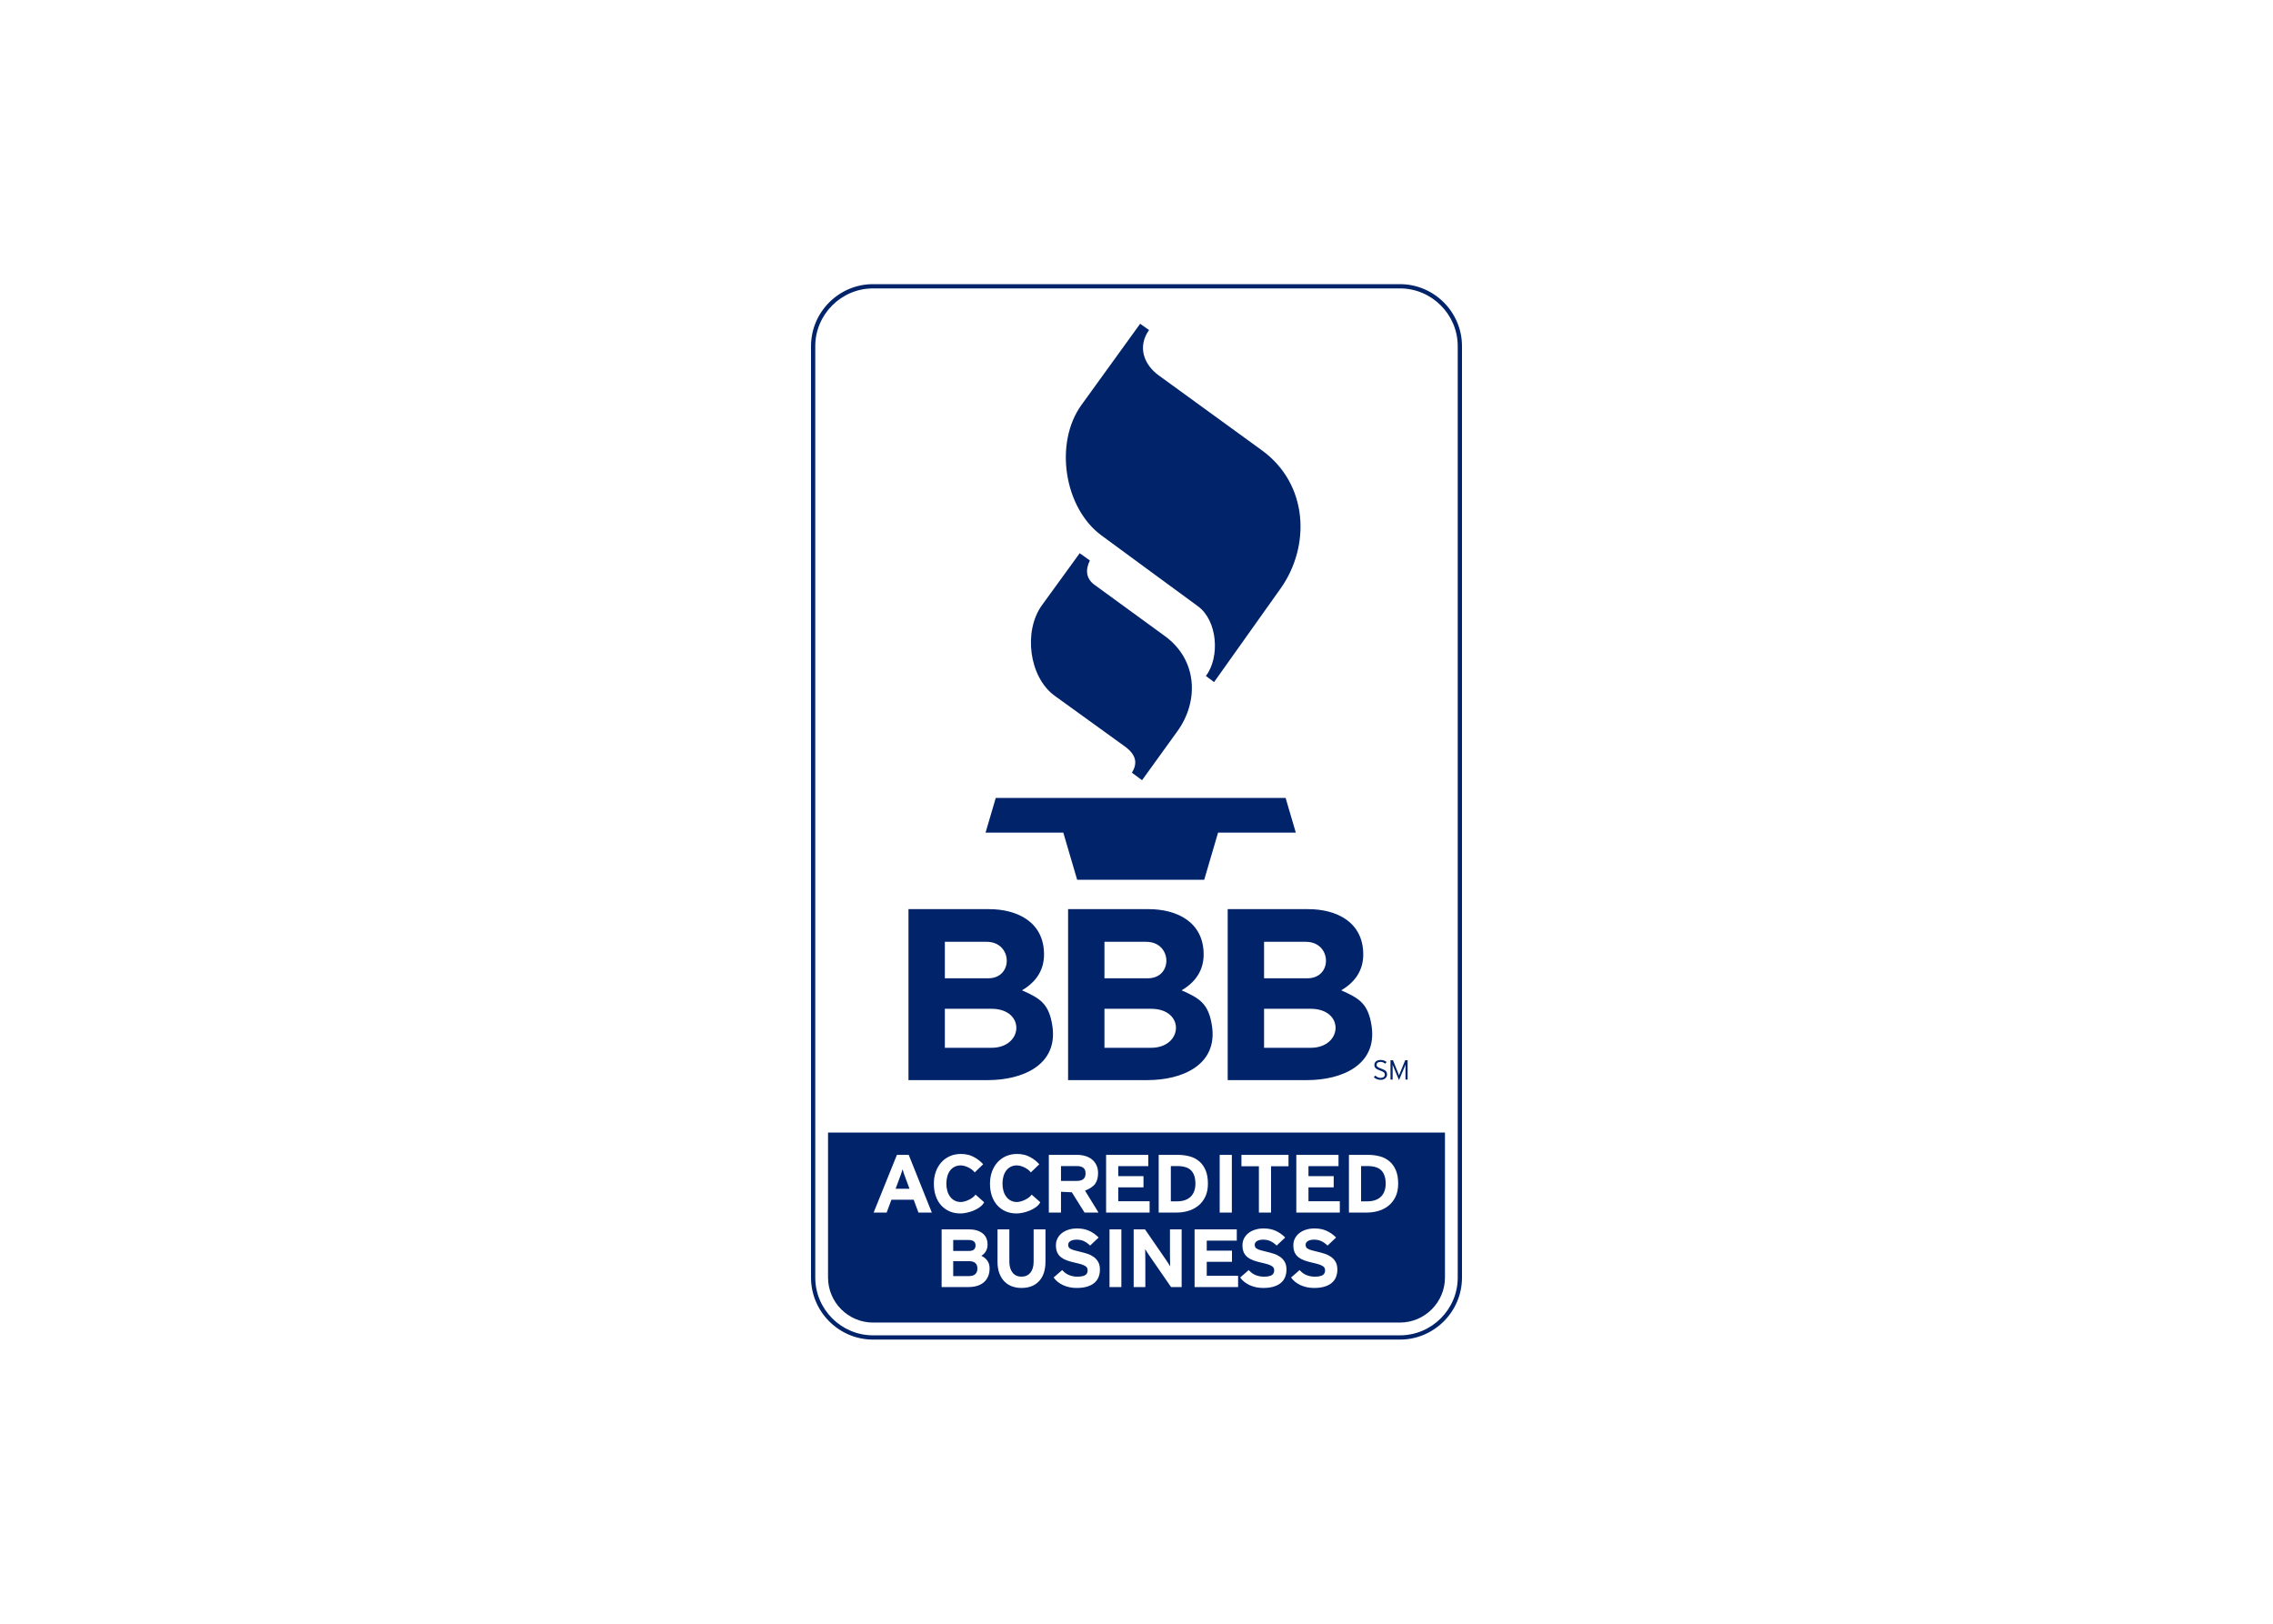
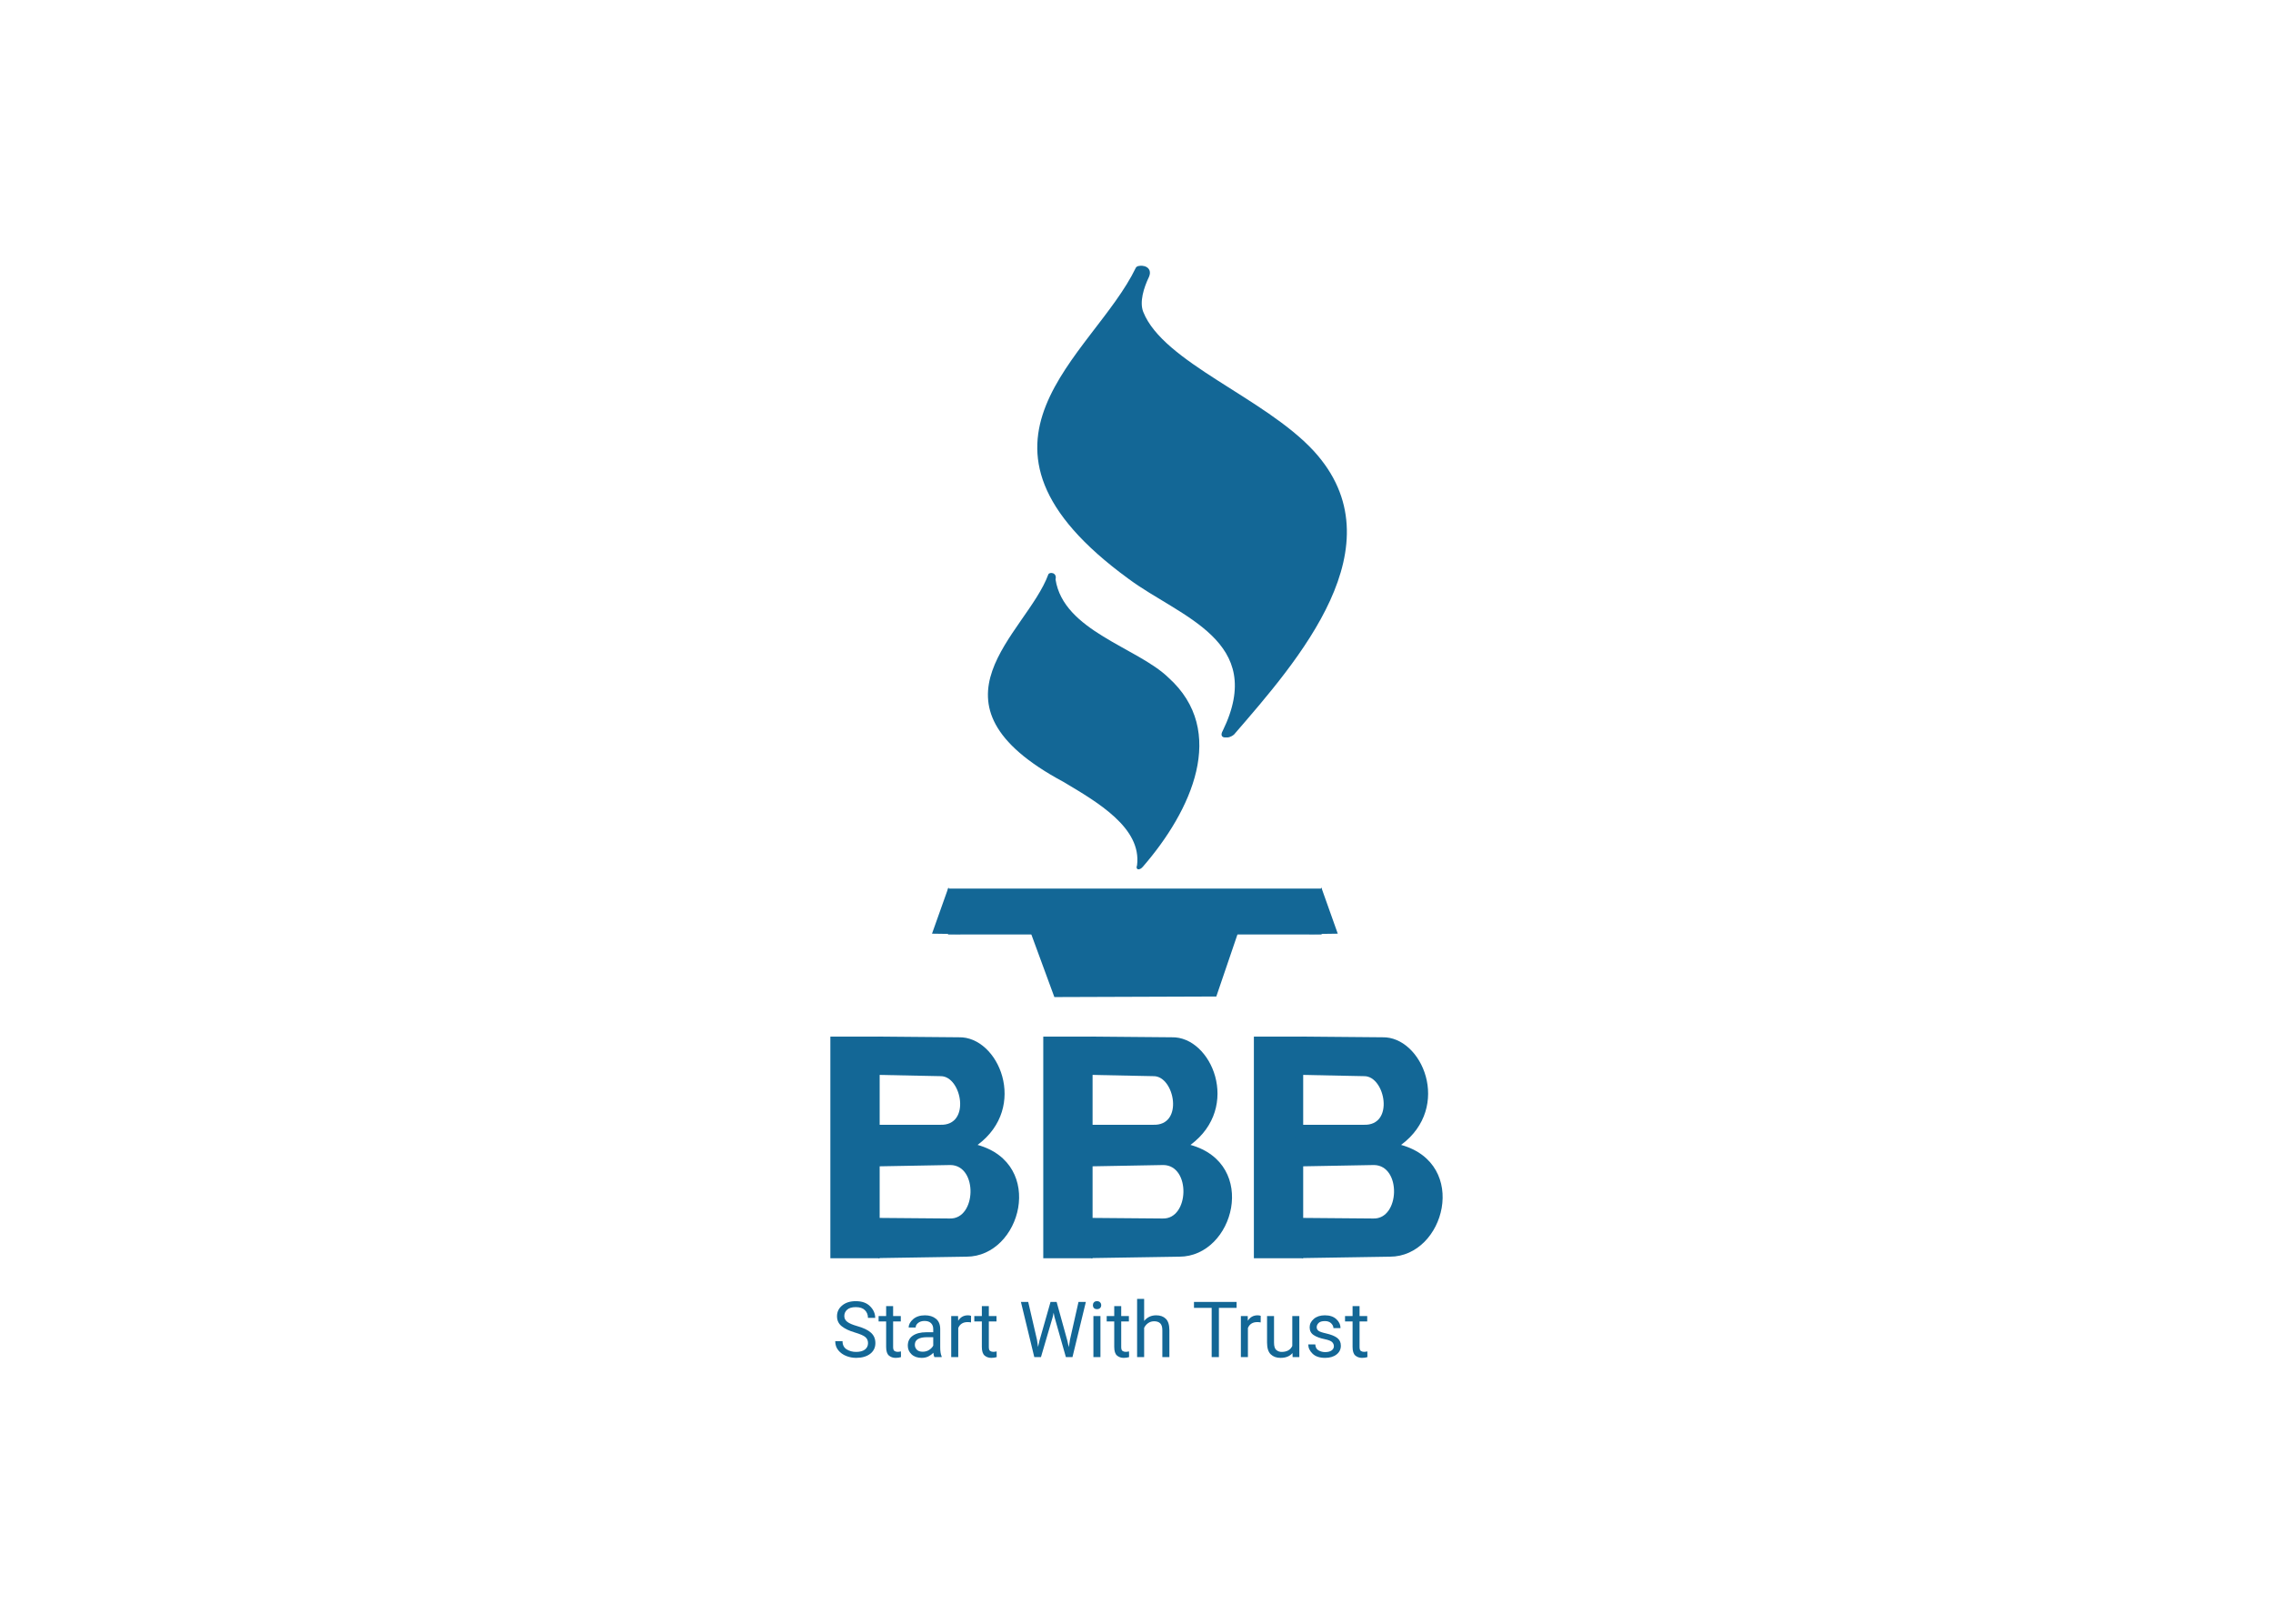
- <svg xmlns="http://www.w3.org/2000/svg" viewBox="0 0 560 400" fill-rule="evenodd" clip-rule="evenodd">
-   <path d="M266.009 136.279l-9.284 12.784c-4.655 6.409-3.214 17.766 3.142 22.355l17.212 12.427c2.954 2.132 3.187 4.246 1.786 6.499l2.5 1.857 8.713-12.071c5.385-7.459 4.916-17.609-3.071-23.425l-17.355-12.642c-2.079-1.515-2.293-3.629-1.142-5.999l-2.501-1.785zm14.893-56.525l-14.453 19.99c-6.779 9.376-4.314 25.384 4.947 32.181l23.761 17.439c4.818 3.536 5.445 12.538 1.939 17.155l2.016 1.511 16.39-23.06c7.36-10.355 6.932-25.656-4.624-34.048l-25.417-18.456c-3.557-2.583-5.334-6.974-2.371-11.165l-2.188-1.547zm-38.09 125.361h19.154l3.414 11.612h31.301l3.414-11.612h19.155l-2.512-8.541h-71.415l-2.511 8.541zm-27.723-135.115h129.823c8.404 0 15.279 6.876 15.279 15.28v229.441c0 8.403-6.875 15.279-15.279 15.279h-129.823c-8.404 0-15.28-6.876-15.28-15.279v-229.441c0-8.404 6.876-15.28 15.28-15.28zm-.001 1.049h129.823c7.827 0 14.231 6.403 14.231 14.231v229.441c0 7.827-6.404 14.231-14.231 14.231h-129.823c-7.827 0-14.231-6.404-14.231-14.231v-229.441c0-7.828 6.405-14.231 14.231-14.231zm140.908 207.949v35.723c0 6.096-4.988 11.085-11.085 11.085h-129.822c-6.097 0-11.085-4.989-11.085-11.085v-35.723h151.992zm-126.422 19.708l-5.691-14.212h-2.91l-5.735 14.212h3.209l1.177-3.167h5.478l1.177 3.167h3.295zm-5.499-5.867h-3.423l.962-2.578c.158-.42.304-.826.44-1.219.135-.392.238-.723.31-.994.071.271.175.602.31.994.135.393.282.799.439 1.219l.962 2.578zm18.145-6.026c-.883-1.016-2.274-1.951-3.586-2.309a7.217 7.217 0 0 0-1.904-.233c-.984 0-1.883.179-2.696.538a6.18 6.18 0 0 0-2.097 1.502c-.584.642-1.041 1.414-1.369 2.315-.327.899-.492 1.891-.492 2.974 0 1.123.157 2.136.471 3.035.313.9.758 1.668 1.336 2.305a5.948 5.948 0 0 0 2.065 1.471c.799.346 1.69.518 2.674.518 1.812 0 4.953-.992 5.847-2.759l-2.13-1.888c-.606.964-2.497 1.825-3.631 1.825a3.196 3.196 0 0 1-1.498-.345 3.313 3.313 0 0 1-1.123-.955 4.312 4.312 0 0 1-.695-1.432 6.414 6.414 0 0 1-.236-1.776c0-.663.079-1.268.236-1.817a4.346 4.346 0 0 1 .684-1.421c.3-.399.671-.711 1.113-.934a3.278 3.278 0 0 1 1.498-.335c1.124 0 2.714.745 3.457 1.723l2.076-2.002zm28.421 11.893l-3.323-5.4c.956-.352 2.02-.992 2.498-1.676.478-.683.717-1.56.717-2.628 0-.758-.136-1.418-.407-1.98a4.033 4.033 0 0 0-1.112-1.412 4.694 4.694 0 0 0-1.648-.842 7.077 7.077 0 0 0-1.99-.274h-6.975v14.212h2.996v-5.116l2.669.122 3.13 4.994h3.445zm-3.189-9.644c0 1.231-.713 1.848-2.14 1.848h-3.915v-3.655h3.915c.671 0 1.195.139 1.573.416.377.278.567.742.567 1.391zm15.778 9.644v-2.781h-7.724v-3.432h6.216v-2.76h-6.216v-2.457h7.404v-2.781h-10.399v14.212h10.719v-.001zm14.365-7.106c0-1.299-.189-2.399-.565-3.299-.379-.9-.899-1.634-1.562-2.203a6.038 6.038 0 0 0-2.354-1.228c-.906-.251-1.895-.376-2.964-.376h-4.686v14.212h4.473c.955 0 1.893-.136 2.813-.406a7.139 7.139 0 0 0 2.461-1.269c.719-.576 1.298-1.313 1.733-2.213.434-.9.651-1.973.651-3.218zm-3.08 0a5.35 5.35 0 0 1-.279 1.776 3.648 3.648 0 0 1-.833 1.37c-.372.38-.847.674-1.424.884-.578.209-1.259.315-2.043.315h-1.476v-8.69h1.583c1.583 0 2.724.362 3.424 1.086.698.725 1.048 1.811 1.048 3.259zm8.975 7.106v-14.212h-2.996v14.212h2.996zm13.959-11.41v-2.802h-11.597v2.802h4.301v11.41h2.995v-11.41h4.301zm27.02 4.304c0-1.299-.189-2.399-.567-3.299-.378-.9-.897-1.634-1.562-2.203a6.036 6.036 0 0 0-2.352-1.228c-.906-.251-1.895-.376-2.964-.376h-4.687v14.212h4.472c.955 0 1.895-.136 2.815-.406a7.134 7.134 0 0 0 2.46-1.269c.72-.576 1.297-1.313 1.732-2.213.435-.9.653-1.973.653-3.218zm-3.08 0c0 .65-.093 1.241-.279 1.776a3.637 3.637 0 0 1-.834 1.37c-.371.38-.846.674-1.424.884-.577.209-1.259.315-2.044.315h-1.476v-8.69h1.585c1.583 0 2.723.362 3.423 1.086.698.725 1.049 1.811 1.049 3.259zm-11.296 7.106v-2.781h-7.724v-3.432h6.215v-2.76h-6.215v-2.457h7.403v-2.781h-10.398v14.212h10.719v-.001zm-25.063 18.351v-2.781h-7.723v-3.431h6.215v-2.762h-6.215v-2.456h7.403v-2.781h-10.399v14.212h10.719v-.001zm-48.98-30.244c-.883-1.016-2.275-1.951-3.586-2.309a7.217 7.217 0 0 0-1.904-.233c-.985 0-1.883.179-2.696.538a6.18 6.18 0 0 0-2.097 1.502c-.584.642-1.041 1.414-1.369 2.315-.328.899-.492 1.891-.492 2.974 0 1.123.157 2.136.47 3.035.314.9.759 1.668 1.337 2.305a5.948 5.948 0 0 0 2.065 1.471c.799.346 1.69.518 2.674.518 1.812 0 4.953-.992 5.847-2.759l-2.13-1.888c-.606.964-2.497 1.825-3.631 1.825a3.196 3.196 0 0 1-1.498-.345 3.326 3.326 0 0 1-1.124-.955 4.331 4.331 0 0 1-.695-1.432 6.415 6.415 0 0 1-.235-1.776c0-.663.078-1.268.235-1.817a4.326 4.326 0 0 1 .684-1.421c.3-.399.671-.711 1.113-.934a3.281 3.281 0 0 1 1.498-.335c1.124 0 2.714.745 3.457 1.723l2.077-2.002zm-12.243 25.656c0-.785-.194-1.435-.584-1.95a3.652 3.652 0 0 0-1.459-1.157 3.068 3.068 0 0 0 1.136-1.137c.271-.474.407-1.015.407-1.624 0-1.219-.418-2.148-1.251-2.791-.834-.644-1.96-.965-3.377-.965h-6.691v14.212h6.628c.778 0 1.487-.098 2.126-.293.639-.198 1.185-.488 1.637-.874a3.896 3.896 0 0 0 1.052-1.441c.252-.576.376-1.236.376-1.98zm-3.46-5.645c0 .393-.122.714-.364.964-.244.252-.671.377-1.283.377h-3.856v-2.701h3.711c.639 0 1.097.115 1.375.346.278.229.417.567.417 1.014zm.458 5.685c0 .568-.169 1.018-.51 1.35-.34.331-.865.497-1.574.497h-3.877v-3.674h3.877c1.39 0 2.084.609 2.084 1.827zm16.769-1.725v-7.939h-2.918v7.979c0 1.15-.268 2.05-.802 2.7-.535.65-1.269.975-2.2.975-.931 0-1.66-.332-2.189-.995-.528-.663-.792-1.57-.792-2.72v-7.938h-2.918v7.979c0 1.042.143 1.962.427 2.761.285.798.685 1.471 1.199 2.02a5.033 5.033 0 0 0 1.866 1.249c.729.284 1.532.426 2.407.426 1.863 0 3.315-.565 4.357-1.695 1.042-1.132 1.563-2.731 1.563-4.802zm13.413 1.969c0-.772-.146-1.409-.438-1.909a3.853 3.853 0 0 0-1.136-1.238 5.763 5.763 0 0 0-1.563-.762 23.032 23.032 0 0 0-1.741-.477 27.677 27.677 0 0 1-1.438-.365 4.576 4.576 0 0 1-.897-.345c-.222-.122-.378-.261-.469-.417a1.136 1.136 0 0 1-.136-.578c0-.163.035-.318.105-.468.069-.148.187-.284.354-.406.167-.122.382-.22.647-.294.264-.074.59-.112.979-.112.667 0 1.268.126 1.804.376a5.366 5.366 0 0 1 1.511 1.087l2.106-1.99a7.876 7.876 0 0 0-2.325-1.644c-.855-.393-1.851-.59-2.991-.59-.723 0-1.4.096-2.033.285a5.175 5.175 0 0 0-1.657.823 3.917 3.917 0 0 0-1.116 1.309c-.27.514-.406 1.097-.406 1.746 0 .704.112 1.292.334 1.766.222.474.535.866.938 1.178.402.311.886.568 1.449.772.563.202 1.177.379 1.844.527.682.149 1.237.291 1.668.427.431.136.761.278.99.426.229.149.386.308.469.477.084.169.125.369.125.599 0 .542-.205.934-.615 1.177-.409.244-1.052.366-1.928.366a5.405 5.405 0 0 1-2.012-.376c-.632-.25-1.205-.666-1.719-1.249l-2.106 1.828c.557.799 1.334 1.428 2.335 1.888 1 .46 2.112.691 3.335.691 1.001 0 1.859-.109 2.575-.325.716-.217 1.309-.525 1.783-.924.471-.4.819-.877 1.042-1.432a4.93 4.93 0 0 0 .333-1.847zm5.283 4.304v-14.212h-2.918v14.212h2.918zm14.852 0v-14.212h-2.877v6.01l.011.751.011.913.01.843.011.598a8.532 8.532 0 0 0-.449-.741l-.573-.863-5.17-7.511h-2.794v14.212h2.876v-6.253l-.01-.751a38.058 38.058 0 0 1-.012-.893l-.01-.864-.01-.599c.097.19.246.437.448.742l.573.863 5.357 7.755h2.608zm25.825-4.304c0-.772-.147-1.409-.439-1.909a3.875 3.875 0 0 0-1.136-1.238 5.763 5.763 0 0 0-1.563-.762 23.292 23.292 0 0 0-1.741-.477 27.677 27.677 0 0 1-1.438-.365 4.563 4.563 0 0 1-.898-.345c-.222-.122-.378-.261-.468-.417a1.126 1.126 0 0 1-.137-.578c0-.163.036-.318.106-.468.07-.148.188-.284.354-.406.167-.122.381-.22.646-.294a3.68 3.68 0 0 1 .98-.112c.667 0 1.268.126 1.804.376a5.334 5.334 0 0 1 1.51 1.087l2.107-1.99a7.867 7.867 0 0 0-2.326-1.644c-.853-.393-1.85-.59-2.99-.59-.723 0-1.4.096-2.033.285a5.16 5.16 0 0 0-1.656.823 3.914 3.914 0 0 0-1.115 1.309c-.272.514-.407 1.097-.407 1.746 0 .704.11 1.292.334 1.766.222.473.534.866.937 1.178.404.311.886.568 1.449.772.563.202 1.178.379 1.845.527.681.149 1.237.291 1.667.427.431.136.761.278.991.426.228.149.385.308.468.477.084.169.125.369.125.599 0 .542-.204.934-.614 1.177-.41.244-1.053.366-1.929.366a5.404 5.404 0 0 1-2.011-.376c-.633-.25-1.206-.666-1.719-1.249l-2.107 1.828c.556.799 1.336 1.428 2.335 1.888 1 .46 2.112.691 3.336.691 1.001 0 1.859-.109 2.574-.325.715-.217 1.31-.525 1.782-.924.472-.4.82-.877 1.042-1.432a4.91 4.91 0 0 0 .335-1.847zm12.537 0c0-.772-.146-1.409-.438-1.909a3.878 3.878 0 0 0-1.137-1.238 5.749 5.749 0 0 0-1.563-.762 23.161 23.161 0 0 0-1.741-.477 28.212 28.212 0 0 1-1.438-.365 4.514 4.514 0 0 1-.896-.345c-.223-.122-.379-.261-.469-.417a1.126 1.126 0 0 1-.137-.578c0-.163.035-.318.105-.468.07-.148.188-.284.354-.406.167-.122.382-.22.646-.294.264-.074.591-.112.98-.112.667 0 1.269.126 1.804.376a5.37 5.37 0 0 1 1.512 1.087l2.105-1.99a7.859 7.859 0 0 0-2.324-1.644c-.855-.393-1.852-.59-2.992-.59-.722 0-1.4.096-2.032.285a5.165 5.165 0 0 0-1.657.823 3.937 3.937 0 0 0-1.115 1.309c-.271.514-.407 1.097-.407 1.746 0 .704.111 1.292.334 1.766.222.473.535.866.938 1.178.404.311.886.568 1.449.772.563.202 1.177.379 1.844.527.682.149 1.237.291 1.667.427.431.136.761.278.991.426.229.149.385.308.47.477.082.169.124.369.124.599 0 .542-.205.934-.615 1.177-.409.244-1.052.366-1.928.366a5.405 5.405 0 0 1-2.012-.376c-.632-.25-1.205-.666-1.719-1.249l-2.105 1.828c.555.799 1.333 1.428 2.334 1.888 1.001.46 2.112.691 3.335.691 1.001 0 1.859-.109 2.574-.325.715-.217 1.31-.525 1.782-.924.473-.4.821-.877 1.043-1.432a4.91 4.91 0 0 0 .334-1.847zm-85.225-54.635h-11.475v-9.609h11.475c8.44 0 7.927 9.609 0 9.609zm39.323 0h-11.476v-9.609h11.476c8.44 0 7.926 9.609 0 9.609zm39.323 0h-11.477v-9.609h11.477c8.44 0 7.926 9.609 0 9.609zm-79.427-17.123h-10.694v-8.984h10.29c6.428 0 6.661 8.984.404 8.984zm39.323 0h-10.695v-8.984h10.29c6.43 0 6.662 8.984.405 8.984zm39.323 0h-10.696v-8.984h10.291c6.43 0 6.662 8.984.405 8.984zm-62.846 11.772c-.816-5.522-3.041-6.844-7.491-8.807 3.365-1.969 5.433-4.865 5.433-8.833 0-7.934-6.499-11.166-13.59-11.166h-19.805v42.114h19.62c8.38.001 17.26-3.664 15.833-13.308zm39.323 0c-.816-5.522-3.041-6.844-7.491-8.807 3.365-1.969 5.433-4.865 5.433-8.833 0-7.934-6.5-11.166-13.589-11.166h-19.807v42.114h19.622c8.378.001 17.259-3.664 15.832-13.308zm39.323 0c-.816-5.522-3.041-6.844-7.491-8.807 3.365-1.969 5.433-4.865 5.433-8.833 0-7.934-6.5-11.166-13.59-11.166h-19.806v42.114h19.621c8.379.001 17.259-3.664 15.833-13.308zm3.803 11.927c0-.177-.022-.333-.07-.469a.998.998 0 0 0-.233-.374 1.641 1.641 0 0 0-.437-.312 5.228 5.228 0 0 0-.677-.286 6.276 6.276 0 0 1-.597-.237 1.513 1.513 0 0 1-.352-.221.593.593 0 0 1-.167-.231.769.769 0 0 1 .009-.536.58.58 0 0 1 .168-.22.854.854 0 0 1 .295-.153c.121-.039.266-.058.434-.058.247 0 .46.037.639.112.179.074.357.184.533.329l.35-.414a2.652 2.652 0 0 0-.653-.373 2.273 2.273 0 0 0-.834-.136c-.227 0-.436.026-.624.08a1.39 1.39 0 0 0-.482.241 1.164 1.164 0 0 0-.311.384 1.13 1.13 0 0 0-.11.509c0 .171.024.323.073.455.048.131.128.25.237.356.109.106.253.206.432.298.18.093.402.185.667.275.224.077.41.153.558.228.15.075.269.15.36.227a.656.656 0 0 1 .192.251.78.78 0 0 1 .056.299.713.713 0 0 1-.282.597c-.19.145-.447.217-.773.217-.25 0-.483-.052-.697-.156a2.535 2.535 0 0 1-.6-.414l-.362.394c.195.19.432.348.715.471.28.125.589.187.925.187.256 0 .483-.034.683-.102.199-.068.37-.161.509-.278.139-.118.245-.258.318-.421.073-.163.108-.334.108-.519zm5.068 1.248v-4.751h-.593l-1.167 2.844-.093.23-.102.258-.091.245-.062.19a3.8 3.8 0 0 0-.063-.186 19.183 19.183 0 0 0-.192-.499 6.747 6.747 0 0 1-.094-.238l-1.152-2.844h-.607v4.751h.523v-3.726l.053.166.069.204.08.217.084.2 1.284 3.062 1.306-3.062.084-.203.083-.214a4.232 4.232 0 0 0 .126-.37v3.726h.524z" fill="#00236a" />
+ <svg xmlns="http://www.w3.org/2000/svg" width="100%" height="100%" viewBox="0 0 560 400" version="1.1" xml:space="preserve" style="fill-rule:evenodd;clip-rule:evenodd;stroke-linejoin:round;stroke-miterlimit:1.414;">
+   <g>
+     <g>
+       <path d="M279.84,65.95c-10.506,21.832 -47.932,43.008 -1.781,76.659c12.722,9.439 34.062,15.184 23.179,37.435c-0.969,1.699 0.722,2.167 2.232,0.895c15.595,-18.057 40.956,-46.62 19.6,-69.88c-12.147,-13.132 -37.017,-21.75 -41.974,-34.226c-0.96,-2.413 0.099,-5.901 1.428,-8.659c1.067,-2.561 -2.109,-3.234 -2.676,-2.233l-0.008,0.009Z" style="fill:#136796;" />
+       <path d="M280.407,65.95c-10.506,21.832 -47.933,43.008 -1.781,76.659c12.721,9.439 34.061,15.184 23.178,37.435c-0.969,1.699 0.722,2.167 2.232,0.895c15.595,-18.057 40.957,-46.62 19.6,-69.88c-12.147,-13.132 -37.016,-21.75 -41.974,-34.226c-0.96,-2.413 0.099,-5.901 1.429,-8.659c1.067,-2.561 -2.11,-3.234 -2.676,-2.233l-0.008,0.009Z" style="fill:#136796;" />
+       <path d="M258.271,141.517c-5.393,14.692 -32.667,31.6 3.742,51.101c8.454,5.032 19.288,11.327 18.123,20.536c-0.452,1.174 0.607,1.338 1.411,0.386c11.984,-13.789 21.012,-33.405 6.312,-46.62c-7.674,-7.436 -25.854,-11.491 -27.807,-24.188c0.443,-1.74 -1.527,-1.904 -1.79,-1.206l0.009,-0.009Z" style="fill:#136796;" />
+     </g>
+     <rect x="233.574" y="218.899" width="92.033" height="11.302" style="fill:#136796;fill-rule:nonzero;" />
+     <path d="M233.68,218.587l-4.062,11.417l6.968,0.099l-2.906,-11.516Zm91.844,0l4.063,11.417l-6.968,0.099l2.905,-11.516Zm-72.547,8.577l6.787,18.459l39.898,-0.139l6.246,-18.32l-52.923,0l-0.008,0Z" style="fill:#136796;" />
+     <rect x="204.576" y="255.366" width="12.147" height="54.597" style="fill:#136796;fill-rule:nonzero;" />
+     <path d="M216.551,255.358l19.674,0.172c9.767,-0.263 17.236,17.154 4.621,26.511c16.825,4.703 10.752,27.496 -2.733,27.537l-21.726,0.344l-3.078,-9.923l20.7,0.173c6.558,0.188 6.976,-13.051 0.172,-13.174l-18.984,0.345l-0.517,-10.26l16.932,0c7.715,0.321 5.319,-11.983 0.172,-11.975l-16.932,-0.344l-1.707,-7.699l3.422,-1.707l-0.016,0Z" style="fill:#136796;" />
+     <rect x="257.031" y="255.366" width="12.147" height="54.597" style="fill:#136796;fill-rule:nonzero;" />
+     <path d="M269.006,255.358l19.674,0.172c9.767,-0.263 17.236,17.154 4.621,26.511c16.826,4.703 10.752,27.496 -2.733,27.537l-21.726,0.344l-3.078,-9.923l20.7,0.173c6.558,0.188 6.976,-13.051 0.172,-13.174l-18.984,0.345l-0.517,-10.26l16.932,0c7.715,0.321 5.319,-11.983 0.173,-11.975l-16.933,-0.344l-1.707,-7.699l3.423,-1.707l-0.017,0Z" style="fill:#136796;" />
+     <rect x="308.92" y="255.366" width="12.147" height="54.597" style="fill:#136796;fill-rule:nonzero;" />
+     <path d="M320.895,255.358l19.674,0.172c9.767,-0.263 17.236,17.154 4.621,26.511c16.825,4.703 10.752,27.496 -2.733,27.537l-21.726,0.344l-3.078,-9.923l20.7,0.173c6.558,0.188 6.976,-13.051 0.172,-13.174l-18.984,0.345l-0.517,-10.26l16.932,0c7.715,0.321 5.319,-11.983 0.172,-11.975l-16.932,-0.344l-1.707,-7.699l3.422,-1.707l-0.016,0Z" style="fill:#136796;" />
+     <text x="205.027px" y="334.315px" style="font-family:'Roboto-Regular', 'Roboto';font-size:19.124px;fill:#136796;">Star<tspan x="239.96px " y="334.315px ">t</tspan> With <tspan x="293.69px 304.401px " y="334.315px 334.315px ">Tr</tspan>ust</text>
+   </g>
</svg>
